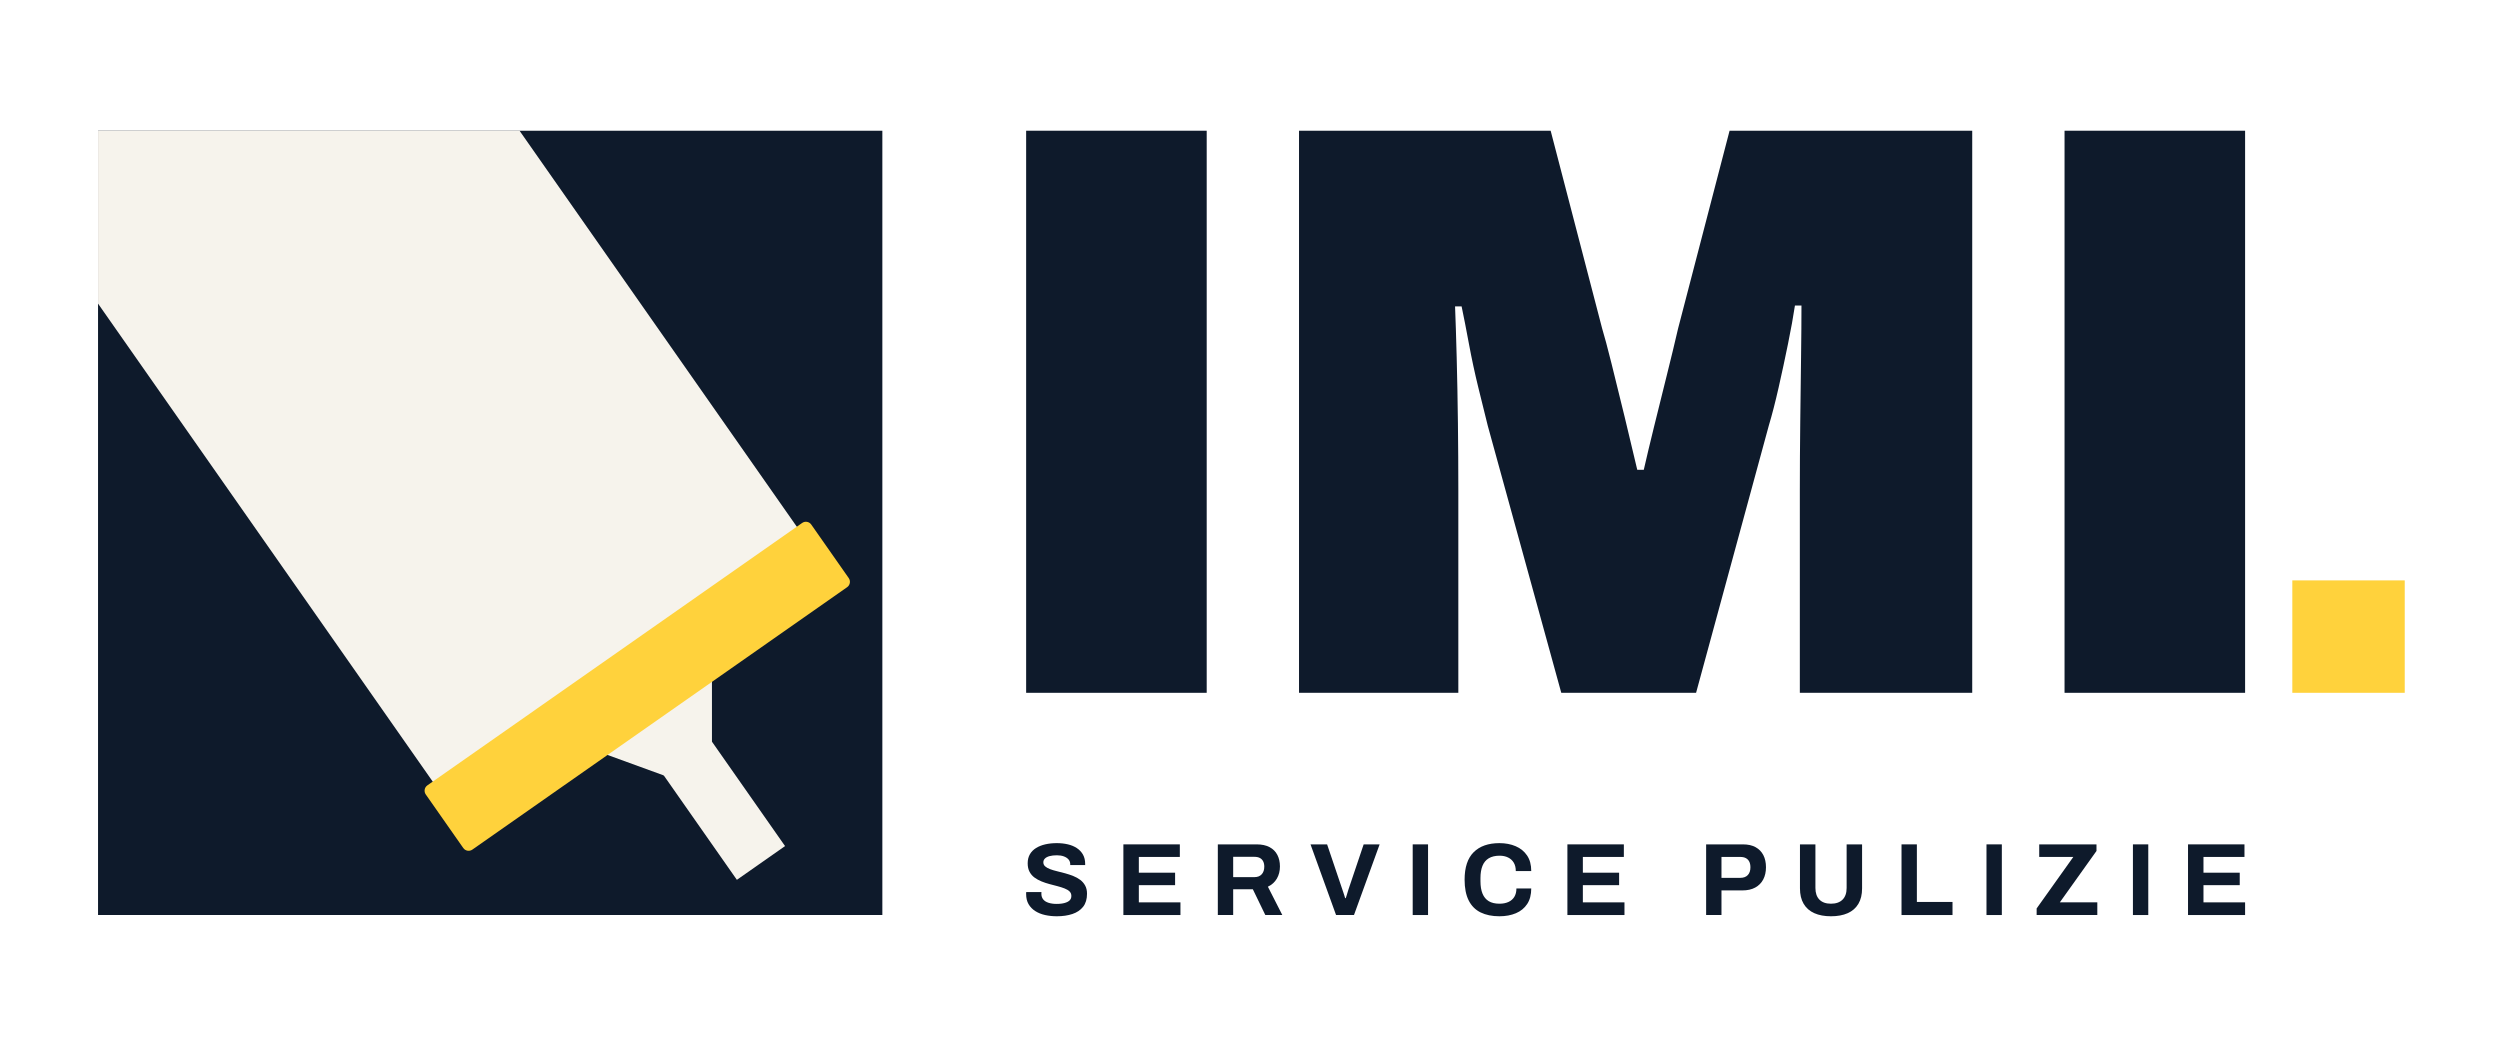
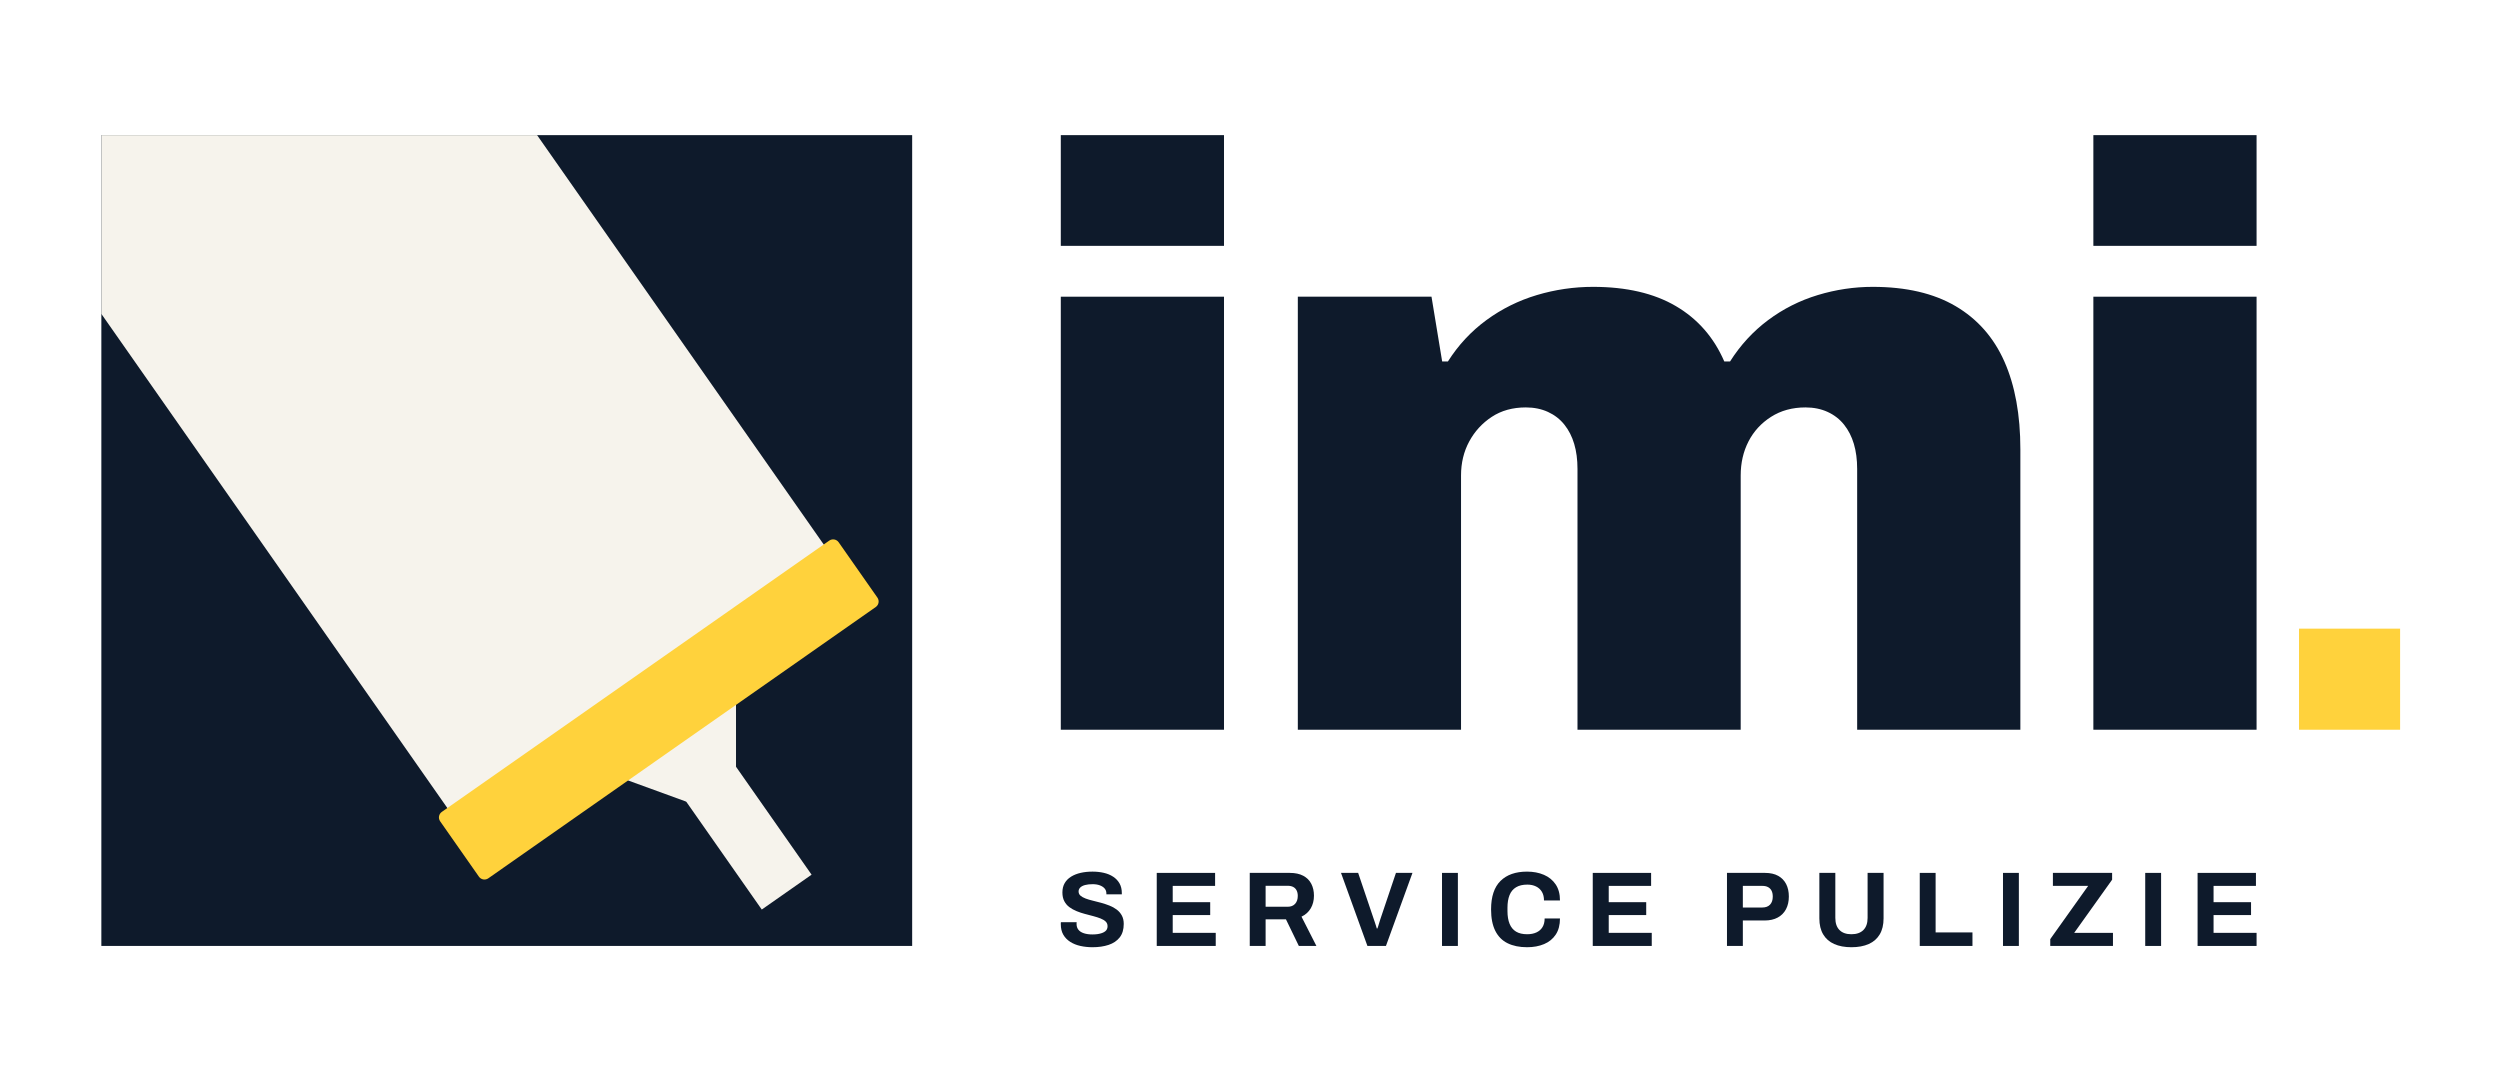
- <svg xmlns="http://www.w3.org/2000/svg" viewBox="0 0 765 320" role="img" aria-label="IMI Service Pulizie">
+ <svg xmlns="http://www.w3.org/2000/svg" viewBox="0 0 740 320" role="img" aria-label="imi service pulizie">
  <defs>
    <clipPath id="pane">
      <rect x="30" y="40" width="240" height="240" />
    </clipPath>
  </defs>
  <g clip-path="url(#pane)">
    <rect x="30" y="40" width="240" height="240" fill="#0E1A2B" />
    <g transform="translate(195 210) rotate(-35)">
      <path class="trail" d="M-68 -330 H68 V0 H-68Z" fill="#F6F3EC" />
      <g class="tool">
        <path d="M-9 9 H9 V66 H-9Z" fill="#F6F3EC" />
        <path d="M-23 7 H23 L9 27 H-9Z" fill="#F6F3EC" />
        <rect x="-72" y="-12" width="144" height="24" rx="2" fill="#FFD23C" />
      </g>
    </g>
  </g>
  <g fill="#0E1A2B">
-     <path transform="translate(295.50 212.00) scale(0.25 -0.25)" d="M74 0V688H295V0Z" />
-     <path transform="translate(379.00 212.00) scale(0.25 -0.25)" d="M74 0V688H382L445 446Q449 433 456.5 403.0Q464 373 472.5 338.0Q481 303 488 273H496Q501 295 508.5 325.5Q516 356 524.0 388.0Q532 420 538 446L601 688H898V0H687V248Q687 288 687.5 330.5Q688 373 688.5 411.0Q689 449 689 474H681Q678 454 672.5 427.0Q667 400 661.0 373.5Q655 347 649 327L560 0H395L305 327Q300 347 293.5 373.5Q287 400 282.0 427.0Q277 454 273 473H265Q266 448 267.0 410.0Q268 372 268.5 330.0Q269 288 269 248V0Z" />
-     <path transform="translate(613.25 212.00) scale(0.25 -0.25)" d="M74 0V688H295V0Z" />
+     <path transform="translate(299.43 216.00) scale(0.24276 -0.24276)" d="M60 590V725H259V590ZM60 0V528H259V0Z" />
+     <path transform="translate(369.59 216.00) scale(0.24276 -0.24276)" d="M60 0V528H223L236 449H243Q262 479 290.0 499.5Q318 520 351.5 530.0Q385 540 420 540Q481 540 521.0 516.5Q561 493 580 449H587Q606 479 633.5 499.5Q661 520 694.0 530.0Q727 540 761 540Q822 540 862.0 516.5Q902 493 921.5 449.0Q941 405 941 342V0H742V318Q742 335 738.0 348.5Q734 362 726.0 372.0Q718 382 706.0 387.5Q694 393 679 393Q655 393 637.0 381.5Q619 370 609.5 351.5Q600 333 600 310V0H401V318Q401 335 397.0 348.5Q393 362 385.0 372.0Q377 382 365.0 387.5Q353 393 338 393Q314 393 296.5 381.5Q279 370 269.0 351.5Q259 333 259 310V0Z" />
+     <path transform="translate(605.07 216.00) scale(0.24276 -0.24276)" d="M60 590V725H259V590ZM60 0V528H259V0Z" />
  </g>
-   <rect x="701.45" y="177.60" width="34.40" height="34.40" fill="#FFD23C" />
+   <rect x="680.51" y="186.08" width="29.92" height="29.92" fill="#FFD23C" />
  <g fill="#0E1A2B">
    <path transform="translate(312.58 280.00) scale(0.03152 -0.03152)" d="M343 -12Q283 -12 229.0 0.0Q175 12 133.5 38.5Q92 65 68.5 105.5Q45 146 45 204Q45 209 45.0 214.5Q45 220 46 223H194Q193 220 193.0 215.0Q193 210 193 206Q193 174 210.5 152.0Q228 130 262.0 119.0Q296 108 341 108Q370 108 392.5 111.5Q415 115 432.5 121.5Q450 128 461.5 137.0Q473 146 478.5 158.0Q484 170 484 185Q484 212 466.5 229.0Q449 246 418.5 258.0Q388 270 350.0 280.0Q312 290 272.0 300.5Q232 311 194.0 326.5Q156 342 126.0 364.0Q96 386 78.0 420.0Q60 454 60 502Q60 553 81.5 590.0Q103 627 142.0 651.0Q181 675 232.0 686.5Q283 698 343 698Q399 698 449.0 686.5Q499 675 537.0 650.0Q575 625 596.5 587.0Q618 549 618 497V485H473V493Q473 520 457.0 539.0Q441 558 412.0 569.0Q383 580 344 580Q302 580 272.5 572.0Q243 564 227.5 548.5Q212 533 212 512Q212 488 229.5 472.5Q247 457 277.5 445.5Q308 434 346.0 425.0Q384 416 424.0 405.0Q464 394 502.0 379.0Q540 364 570.0 341.5Q600 319 618.0 286.0Q636 253 636 207Q636 128 598.0 80.0Q560 32 494.0 10.0Q428 -12 343 -12Z" />
-     <path transform="translate(341.36 280.00) scale(0.03152 -0.03152)" d="M76 0V686H624V564H226V411H578V290H226V123H630V0Z" />
-     <path transform="translate(370.26 280.00) scale(0.03152 -0.03152)" d="M76 0V686H452Q528 686 578.5 659.0Q629 632 654.0 583.5Q679 535 679 472Q679 405 649.0 353.5Q619 302 562 275L702 0H537L416 250H225V0ZM225 368H432Q477 368 502.0 395.5Q527 423 527 470Q527 500 516.0 521.5Q505 543 484.0 554.0Q463 565 432 565H225Z" />
-     <path transform="translate(400.64 280.00) scale(0.03152 -0.03152)" d="M260 0 12 686H173L321 248Q325 237 330.0 221.5Q335 206 340.0 191.0Q345 176 348 164H354Q358 175 362.5 189.5Q367 204 371.5 219.0Q376 234 380 247L528 686H683L434 0Z" />
-     <path transform="translate(429.89 280.00) scale(0.03152 -0.03152)" d="M76 0V686H225V0Z" />
-     <path transform="translate(446.75 280.00) scale(0.03152 -0.03152)" d="M383 -12Q276 -12 200.0 25.5Q124 63 84.5 142.0Q45 221 45 343Q45 523 133.5 610.5Q222 698 383 698Q471 698 541.0 668.0Q611 638 651.5 578.0Q692 518 692 427H542Q542 475 522.5 508.0Q503 541 467.5 558.5Q432 576 385 576Q321 576 279.5 551.0Q238 526 218.5 477.5Q199 429 199 359V328Q199 256 219.0 207.5Q239 159 279.5 134.5Q320 110 384 110Q434 110 471.0 127.0Q508 144 528.0 177.0Q548 210 548 258H692Q692 167 652.5 107.0Q613 47 543.0 17.5Q473 -12 383 -12Z" />
-     <path transform="translate(477.23 280.00) scale(0.03152 -0.03152)" d="M76 0V686H624V564H226V411H578V290H226V123H630V0Z" />
-     <path transform="translate(519.68 280.00) scale(0.03152 -0.03152)" d="M76 0V686H433Q507 686 556.5 658.5Q606 631 631.5 581.5Q657 532 657 464Q657 396 630.5 345.5Q604 295 553.0 267.0Q502 239 428 239H225V0ZM225 361H408Q455 361 480.5 388.0Q506 415 506 463Q506 496 495.0 518.0Q484 540 462.5 552.0Q441 564 408 564H225Z" />
-     <path transform="translate(548.52 280.00) scale(0.03152 -0.03152)" d="M373 -12Q279 -12 211.5 18.0Q144 48 108.0 108.5Q72 169 72 259V686H222V263Q222 189 261.0 149.5Q300 110 373 110Q446 110 485.5 149.5Q525 189 525 263V686H675V259Q675 169 639.0 108.5Q603 48 535.5 18.0Q468 -12 373 -12Z" />
-     <path transform="translate(579.47 280.00) scale(0.03152 -0.03152)" d="M76 0V686H225V127H571V0Z" />
-     <path transform="translate(605.47 280.00) scale(0.03152 -0.03152)" d="M76 0V686H225V0Z" />
-     <path transform="translate(622.33 280.00) scale(0.03152 -0.03152)" d="M28 0V64L384 564H53V686H609V622L253 123H617V0Z" />
-     <path transform="translate(650.28 280.00) scale(0.03152 -0.03152)" d="M76 0V686H225V0Z" />
-     <path transform="translate(667.14 280.00) scale(0.03152 -0.03152)" d="M76 0V686H624V564H226V411H578V290H226V123H630V0Z" />
+     <path transform="translate(340.00 280.00) scale(0.03152 -0.03152)" d="M76 0V686H624V564H226V411H578V290H226V123H630V0Z" />
+     <path transform="translate(367.53 280.00) scale(0.03152 -0.03152)" d="M76 0V686H452Q528 686 578.5 659.0Q629 632 654.0 583.5Q679 535 679 472Q679 405 649.0 353.5Q619 302 562 275L702 0H537L416 250H225V0ZM225 368H432Q477 368 502.0 395.5Q527 423 527 470Q527 500 516.0 521.5Q505 543 484.0 554.0Q463 565 432 565H225Z" />
+     <path transform="translate(396.56 280.00) scale(0.03152 -0.03152)" d="M260 0 12 686H173L321 248Q325 237 330.0 221.5Q335 206 340.0 191.0Q345 176 348 164H354Q358 175 362.5 189.5Q367 204 371.5 219.0Q376 234 380 247L528 686H683L434 0Z" />
+     <path transform="translate(424.44 280.00) scale(0.03152 -0.03152)" d="M76 0V686H225V0Z" />
+     <path transform="translate(439.94 280.00) scale(0.03152 -0.03152)" d="M383 -12Q276 -12 200.0 25.5Q124 63 84.5 142.0Q45 221 45 343Q45 523 133.5 610.5Q222 698 383 698Q471 698 541.0 668.0Q611 638 651.5 578.0Q692 518 692 427H542Q542 475 522.5 508.0Q503 541 467.5 558.5Q432 576 385 576Q321 576 279.5 551.0Q238 526 218.5 477.5Q199 429 199 359V328Q199 256 219.0 207.5Q239 159 279.5 134.5Q320 110 384 110Q434 110 471.0 127.0Q508 144 528.0 177.0Q548 210 548 258H692Q692 167 652.5 107.0Q613 47 543.0 17.5Q473 -12 383 -12Z" />
+     <path transform="translate(469.06 280.00) scale(0.03152 -0.03152)" d="M76 0V686H624V564H226V411H578V290H226V123H630V0Z" />
+     <path transform="translate(508.79 280.00) scale(0.03152 -0.03152)" d="M76 0V686H433Q507 686 556.5 658.5Q606 631 631.5 581.5Q657 532 657 464Q657 396 630.5 345.5Q604 295 553.0 267.0Q502 239 428 239H225V0ZM225 361H408Q455 361 480.5 388.0Q506 415 506 463Q506 496 495.0 518.0Q484 540 462.5 552.0Q441 564 408 564H225Z" />
+     <path transform="translate(536.26 280.00) scale(0.03152 -0.03152)" d="M373 -12Q279 -12 211.5 18.0Q144 48 108.0 108.5Q72 169 72 259V686H222V263Q222 189 261.0 149.5Q300 110 373 110Q446 110 485.5 149.5Q525 189 525 263V686H675V259Q675 169 639.0 108.5Q603 48 535.5 18.0Q468 -12 373 -12Z" />
+     <path transform="translate(565.85 280.00) scale(0.03152 -0.03152)" d="M76 0V686H225V127H571V0Z" />
+     <path transform="translate(590.49 280.00) scale(0.03152 -0.03152)" d="M76 0V686H225V0Z" />
+     <path transform="translate(605.99 280.00) scale(0.03152 -0.03152)" d="M28 0V64L384 564H53V686H609V622L253 123H617V0Z" />
+     <path transform="translate(632.59 280.00) scale(0.03152 -0.03152)" d="M76 0V686H225V0Z" />
+     <path transform="translate(648.09 280.00) scale(0.03152 -0.03152)" d="M76 0V686H624V564H226V411H578V290H226V123H630V0Z" />
  </g>
</svg>
